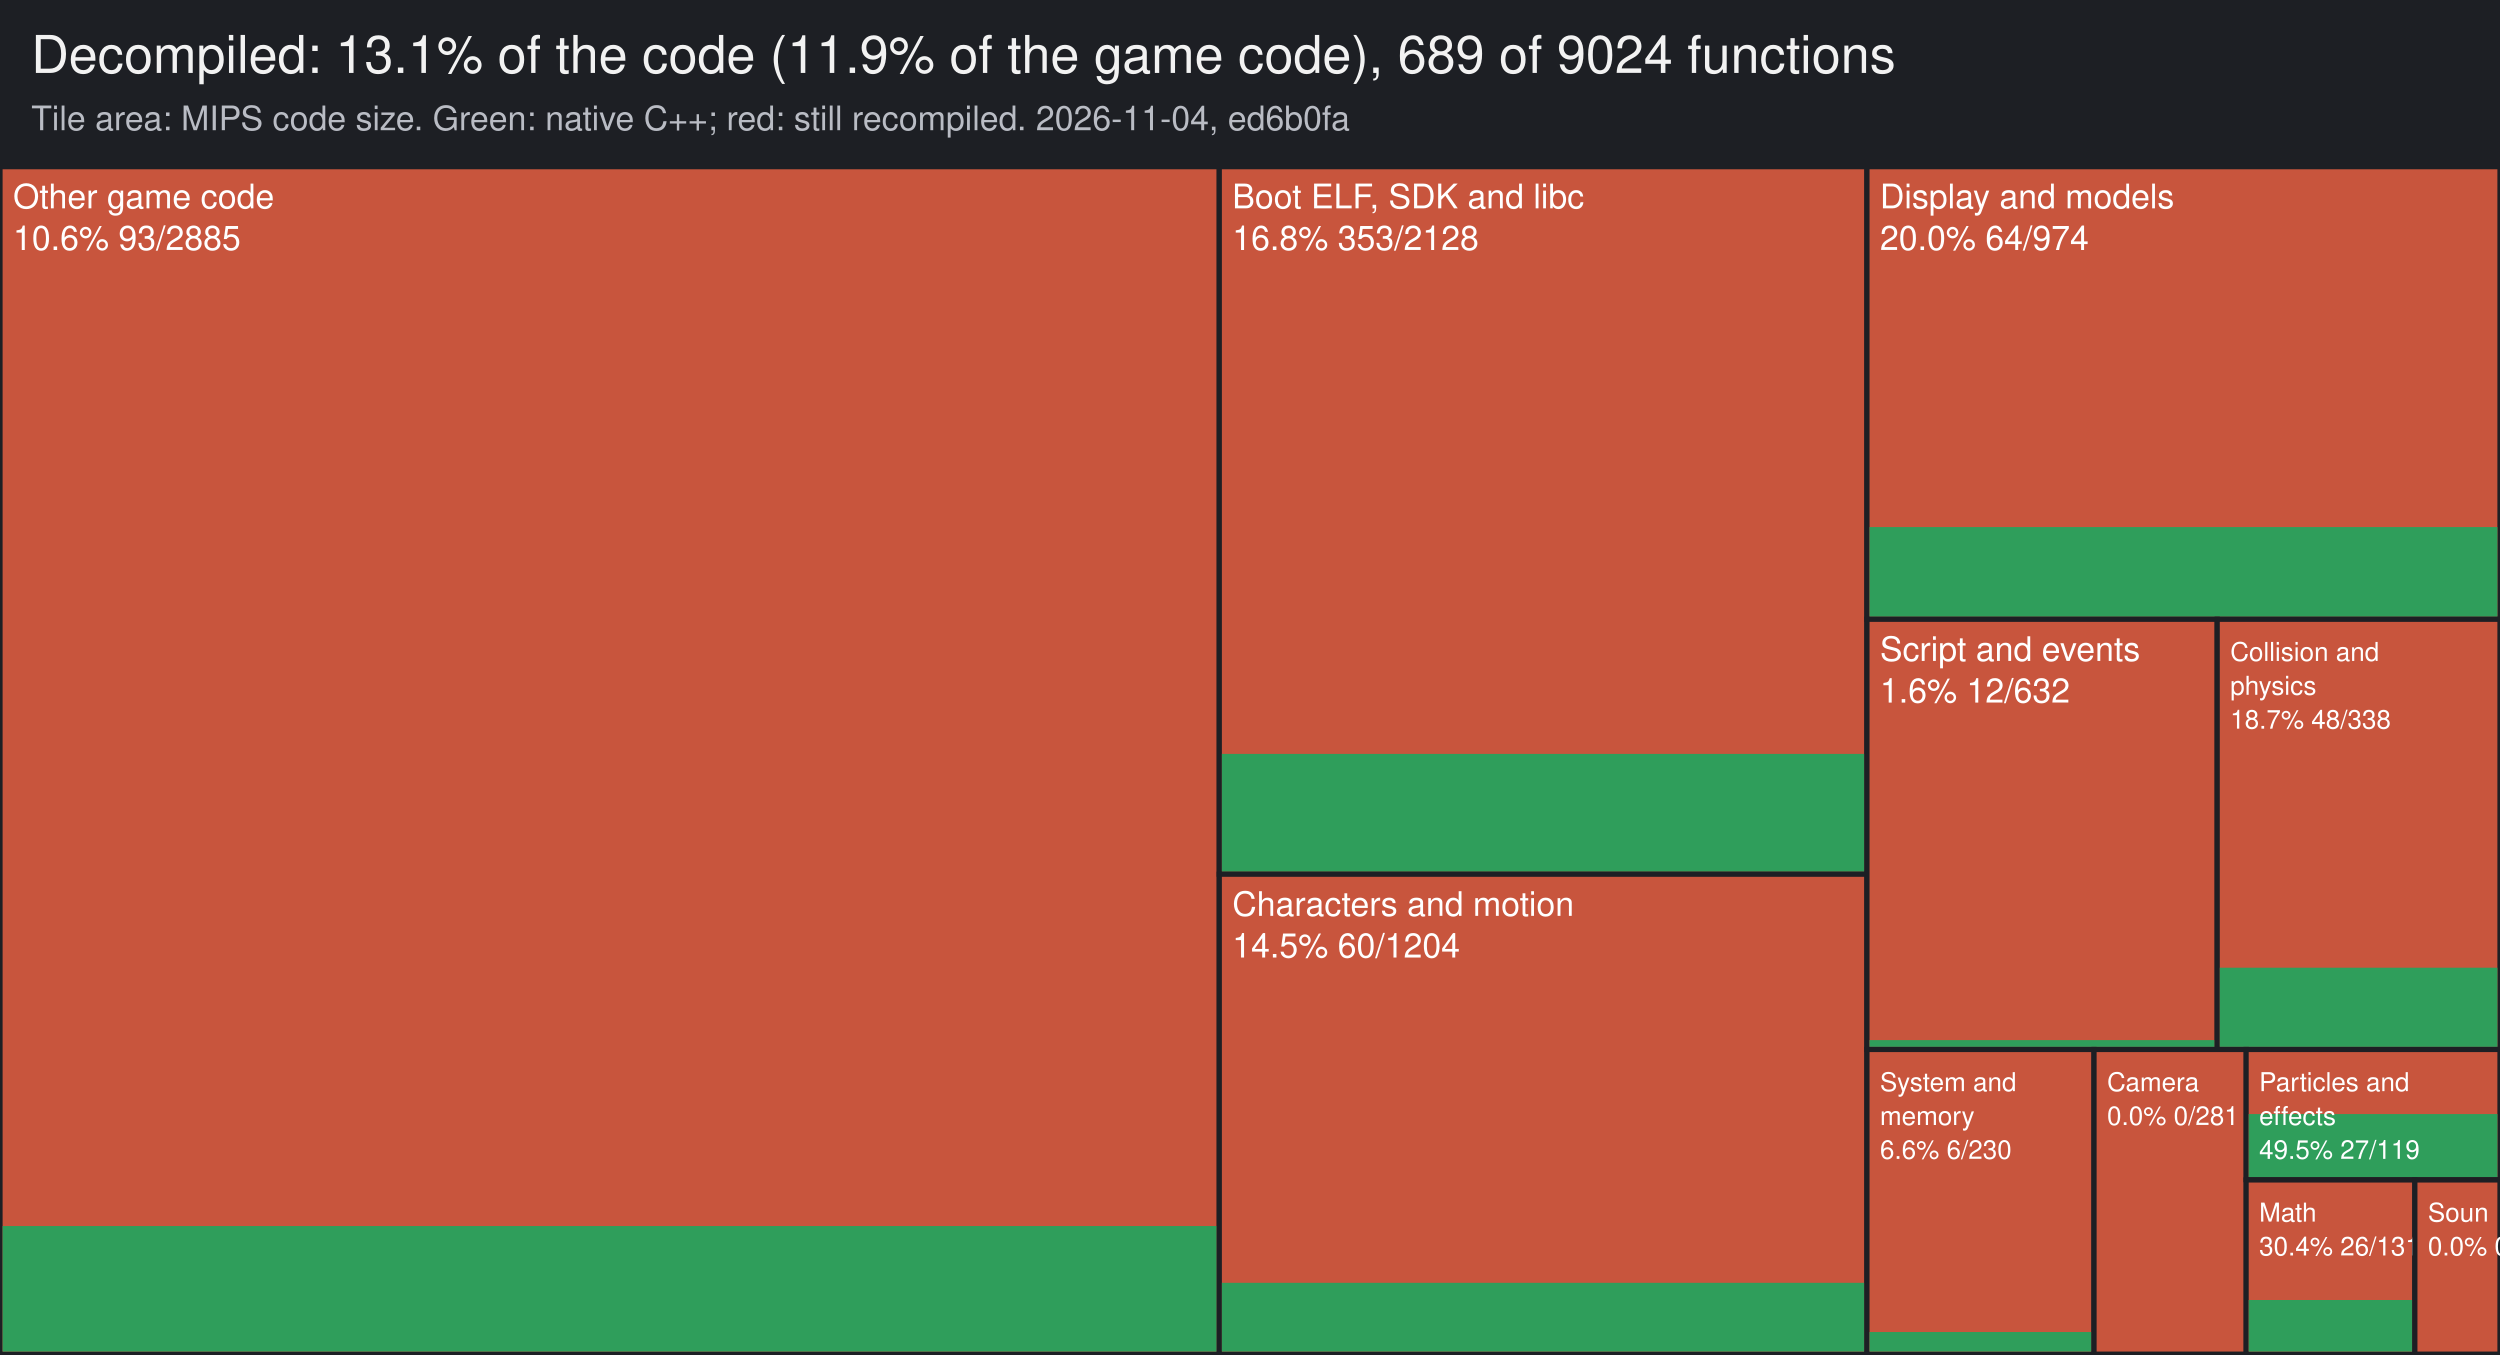
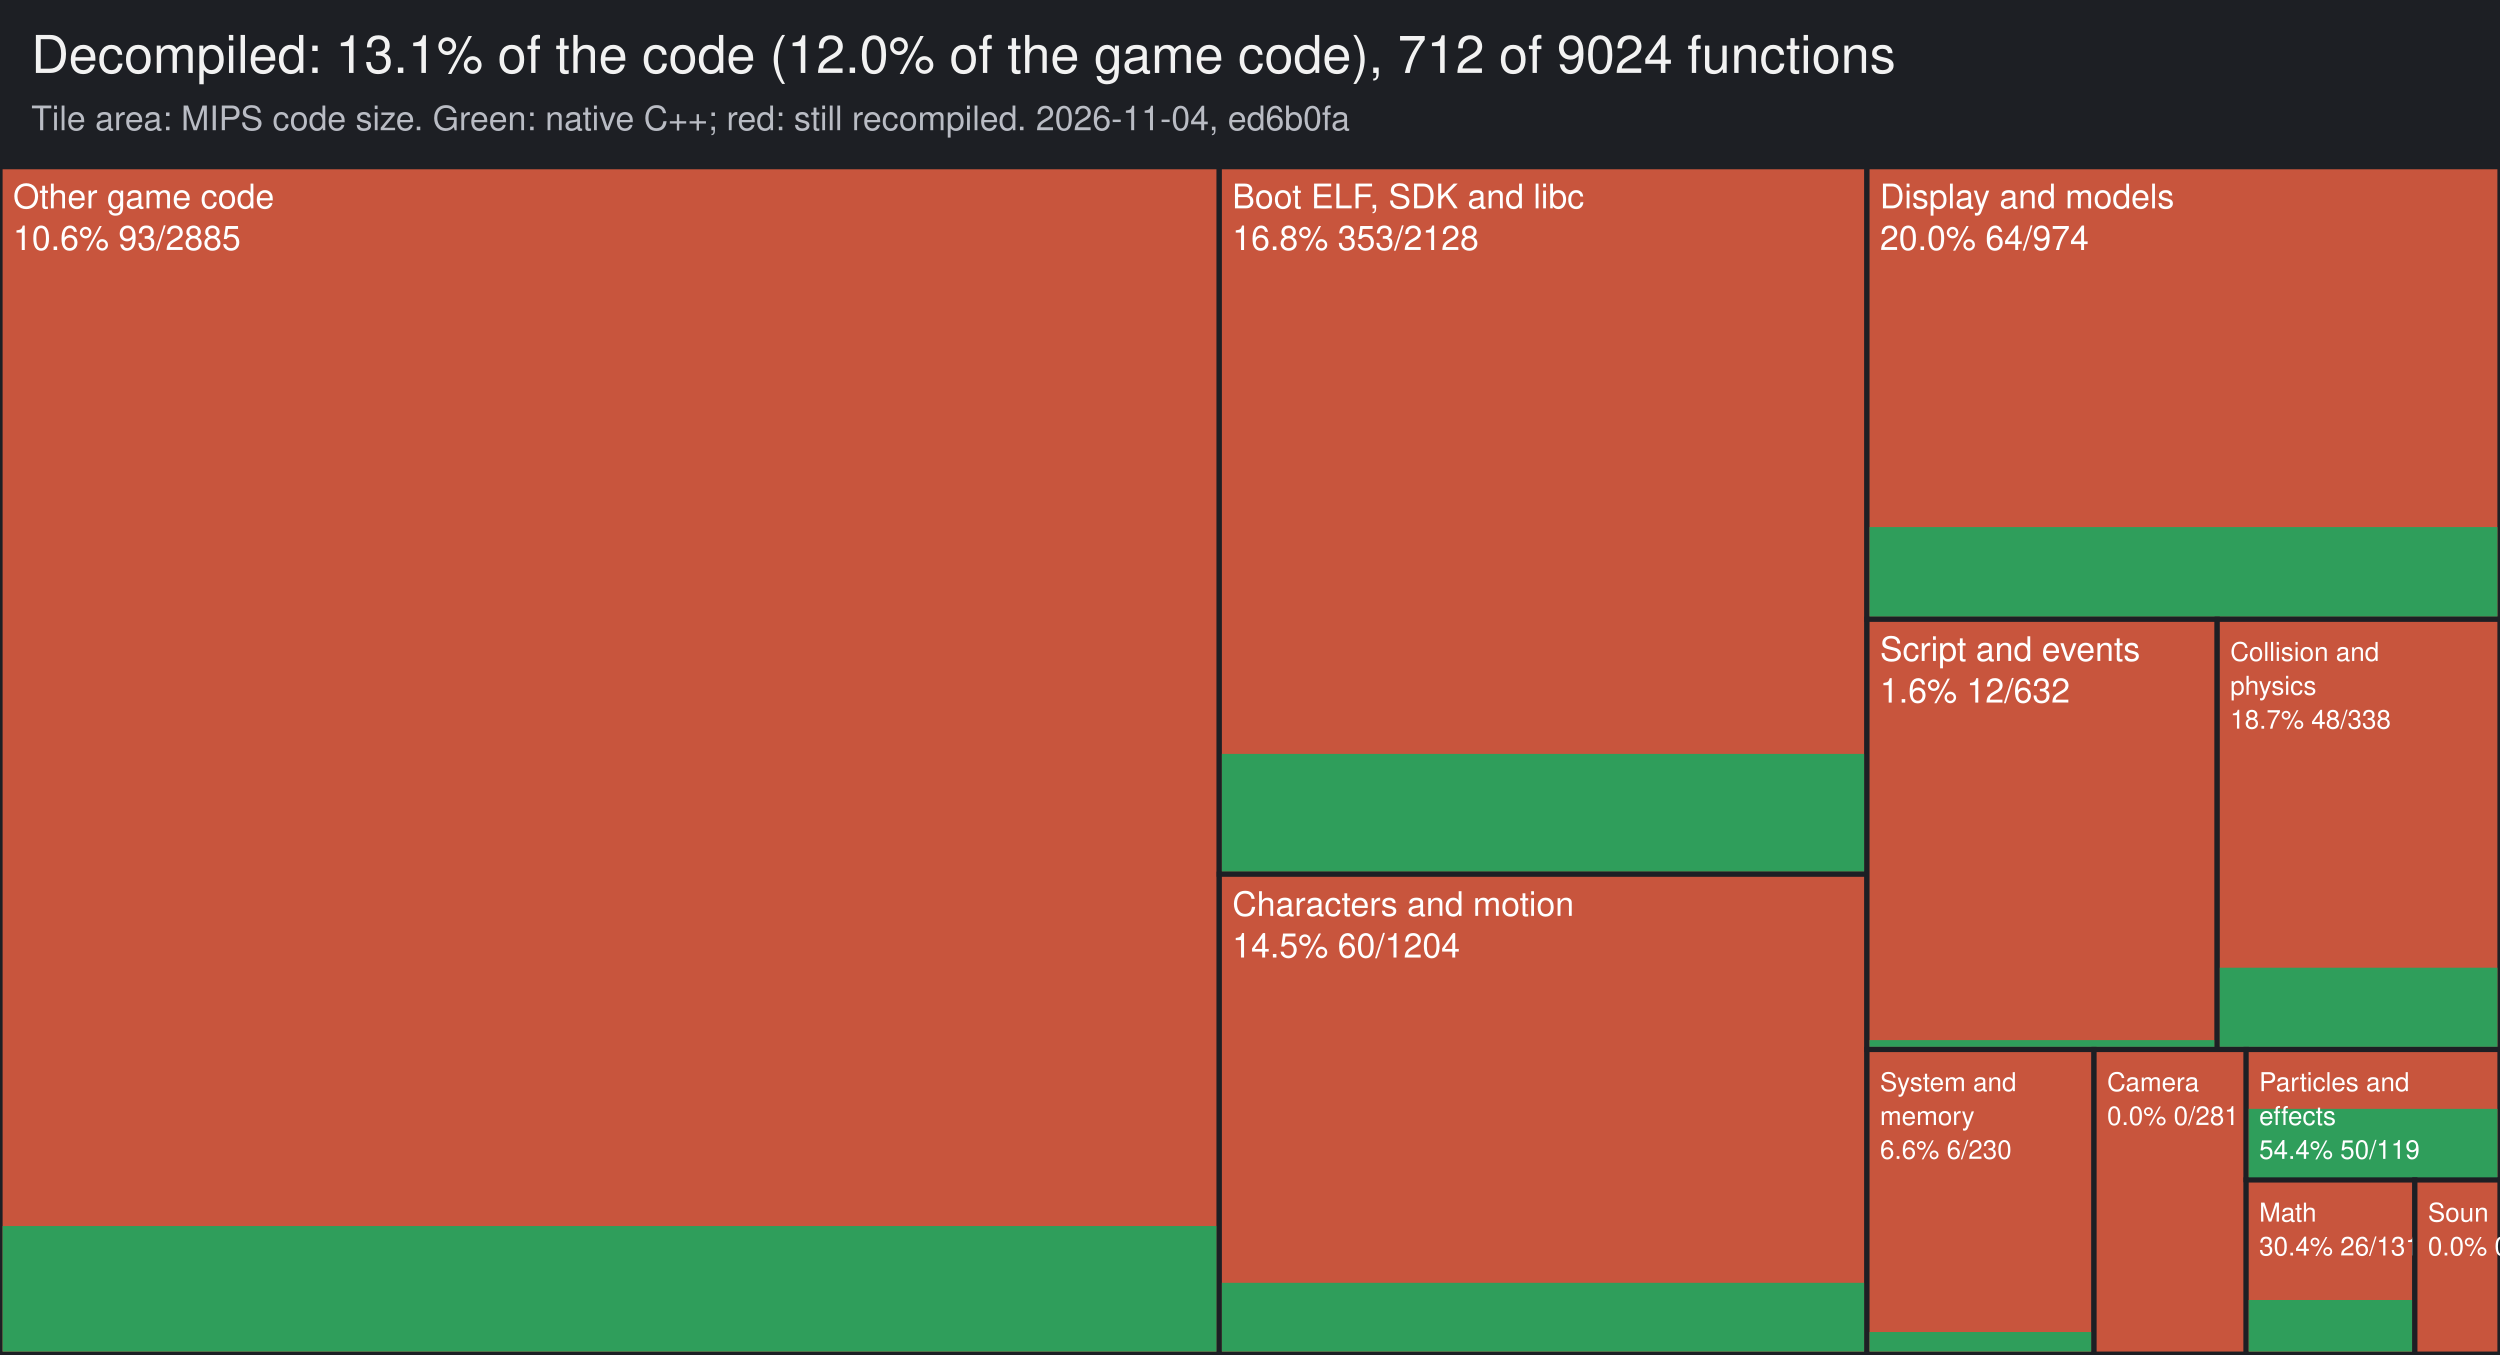
<svg xmlns="http://www.w3.org/2000/svg" width="960" height="520" font-family="Helvetica, Arial, sans-serif">
  <rect width="100%" height="100%" fill="#1d1f24" />
-   <text x="12" y="28" font-size="20" fill="#f2f2f2">Decompiled: 13.1% of the code (11.9% of the game code), 689 of 9024 functions</text>
+   <text x="12" y="28" font-size="20" fill="#f2f2f2">Decompiled: 13.1% of the code (12.0% of the game code), 712 of 9024 functions</text>
  <text x="12" y="50" font-size="13" fill="#b9bcc4">Tile area: MIPS code size. Green: native C++; red: still recompiled. 2026-11-04, ed6b0fa</text>
  <rect x="0.0" y="64.0" width="468.2" height="456.0" fill="#c8553d" stroke="#1d1f24" stroke-width="2" />
  <rect x="1.0" y="470.8" width="466.2" height="48.2" fill="#2f9e5b" />
  <text x="5.0" y="80.0" font-size="13" fill="#ffffff">Other game code</text>
  <text x="5.0" y="96.0" font-size="13" fill="#ffffff">10.6%  93/2885</text>
  <rect x="468.2" y="64.0" width="248.7" height="271.7" fill="#c8553d" stroke="#1d1f24" stroke-width="2" />
  <rect x="469.2" y="289.5" width="246.7" height="45.2" fill="#2f9e5b" />
  <text x="473.2" y="80.0" font-size="13" fill="#ffffff">Boot ELF, SDK and libc</text>
  <text x="473.2" y="96.0" font-size="13" fill="#ffffff">16.8%  353/2128</text>
  <rect x="468.2" y="335.7" width="248.7" height="184.3" fill="#c8553d" stroke="#1d1f24" stroke-width="2" />
  <rect x="469.2" y="492.6" width="246.7" height="26.4" fill="#2f9e5b" />
  <text x="473.2" y="351.7" font-size="13" fill="#ffffff">Characters and motion</text>
  <text x="473.2" y="367.7" font-size="13" fill="#ffffff">14.5%  60/1204</text>
  <rect x="716.9" y="64.0" width="243.1" height="173.8" fill="#c8553d" stroke="#1d1f24" stroke-width="2" />
  <rect x="717.9" y="202.4" width="241.1" height="34.4" fill="#2f9e5b" />
  <text x="721.9" y="80.0" font-size="13" fill="#ffffff">Display and models</text>
  <text x="721.9" y="96.0" font-size="13" fill="#ffffff">20.0%  64/974</text>
  <rect x="716.9" y="237.8" width="134.5" height="165.2" fill="#c8553d" stroke="#1d1f24" stroke-width="2" />
  <rect x="717.9" y="399.4" width="132.5" height="2.6" fill="#2f9e5b" />
  <text x="721.9" y="253.8" font-size="13" fill="#ffffff">Script and events</text>
  <text x="721.9" y="269.8" font-size="13" fill="#ffffff">1.6%  12/632</text>
  <rect x="851.4" y="237.8" width="108.6" height="165.2" fill="#c8553d" stroke="#1d1f24" stroke-width="2" />
  <rect x="852.4" y="371.6" width="106.6" height="30.4" fill="#2f9e5b" />
  <text x="856.4" y="253.8" font-size="10" fill="#ffffff">Collision and</text>
  <text x="856.4" y="266.8" font-size="10" fill="#ffffff">physics</text>
  <text x="856.4" y="279.8" font-size="10" fill="#ffffff">18.7%  48/338</text>
  <rect x="716.9" y="403.0" width="87.2" height="117.0" fill="#c8553d" stroke="#1d1f24" stroke-width="2" />
  <rect x="717.9" y="511.5" width="85.2" height="7.5" fill="#2f9e5b" />
  <text x="721.9" y="419.0" font-size="10" fill="#ffffff">System and</text>
  <text x="721.9" y="432.0" font-size="10" fill="#ffffff">memory</text>
  <text x="721.9" y="445.0" font-size="10" fill="#ffffff">6.6%  6/230</text>
  <rect x="804.1" y="403.0" width="58.5" height="117.0" fill="#c8553d" stroke="#1d1f24" stroke-width="2" />
  <rect x="805.1" y="519.0" width="56.5" height="0.0" fill="#2f9e5b" />
  <text x="809.1" y="419.0" font-size="10" fill="#ffffff">Camera</text>
  <text x="809.1" y="432.0" font-size="10" fill="#ffffff">0.0%  0/281</text>
  <rect x="862.5" y="403.0" width="97.5" height="50.0" fill="#c8553d" stroke="#1d1f24" stroke-width="2" />
-   <rect x="863.5" y="427.8" width="95.5" height="24.2" fill="#2f9e5b" />
+   <rect x="863.5" y="425.8" width="95.5" height="27.2" fill="#2f9e5b" />
  <text x="867.5" y="419.0" font-size="10" fill="#ffffff">Particles and</text>
  <text x="867.5" y="432.0" font-size="10" fill="#ffffff">effects</text>
-   <text x="867.5" y="445.0" font-size="10" fill="#ffffff">49.5%  27/119</text>
+   <text x="867.5" y="445.0" font-size="10" fill="#ffffff">54.4%  50/119</text>
  <rect x="862.5" y="453.1" width="64.8" height="66.9" fill="#c8553d" stroke="#1d1f24" stroke-width="2" />
  <rect x="863.5" y="499.2" width="62.8" height="19.8" fill="#2f9e5b" />
  <text x="867.5" y="469.1" font-size="10" fill="#ffffff">Math</text>
  <text x="867.5" y="482.1" font-size="10" fill="#ffffff">30.4%  26/131</text>
  <rect x="927.3" y="453.1" width="32.7" height="66.9" fill="#c8553d" stroke="#1d1f24" stroke-width="2" />
  <rect x="928.3" y="519.0" width="30.7" height="0.0" fill="#2f9e5b" />
  <text x="932.3" y="469.1" font-size="10" fill="#ffffff">Soun</text>
  <text x="932.3" y="482.1" font-size="10" fill="#ffffff">0.0%  0/102</text>
</svg>
